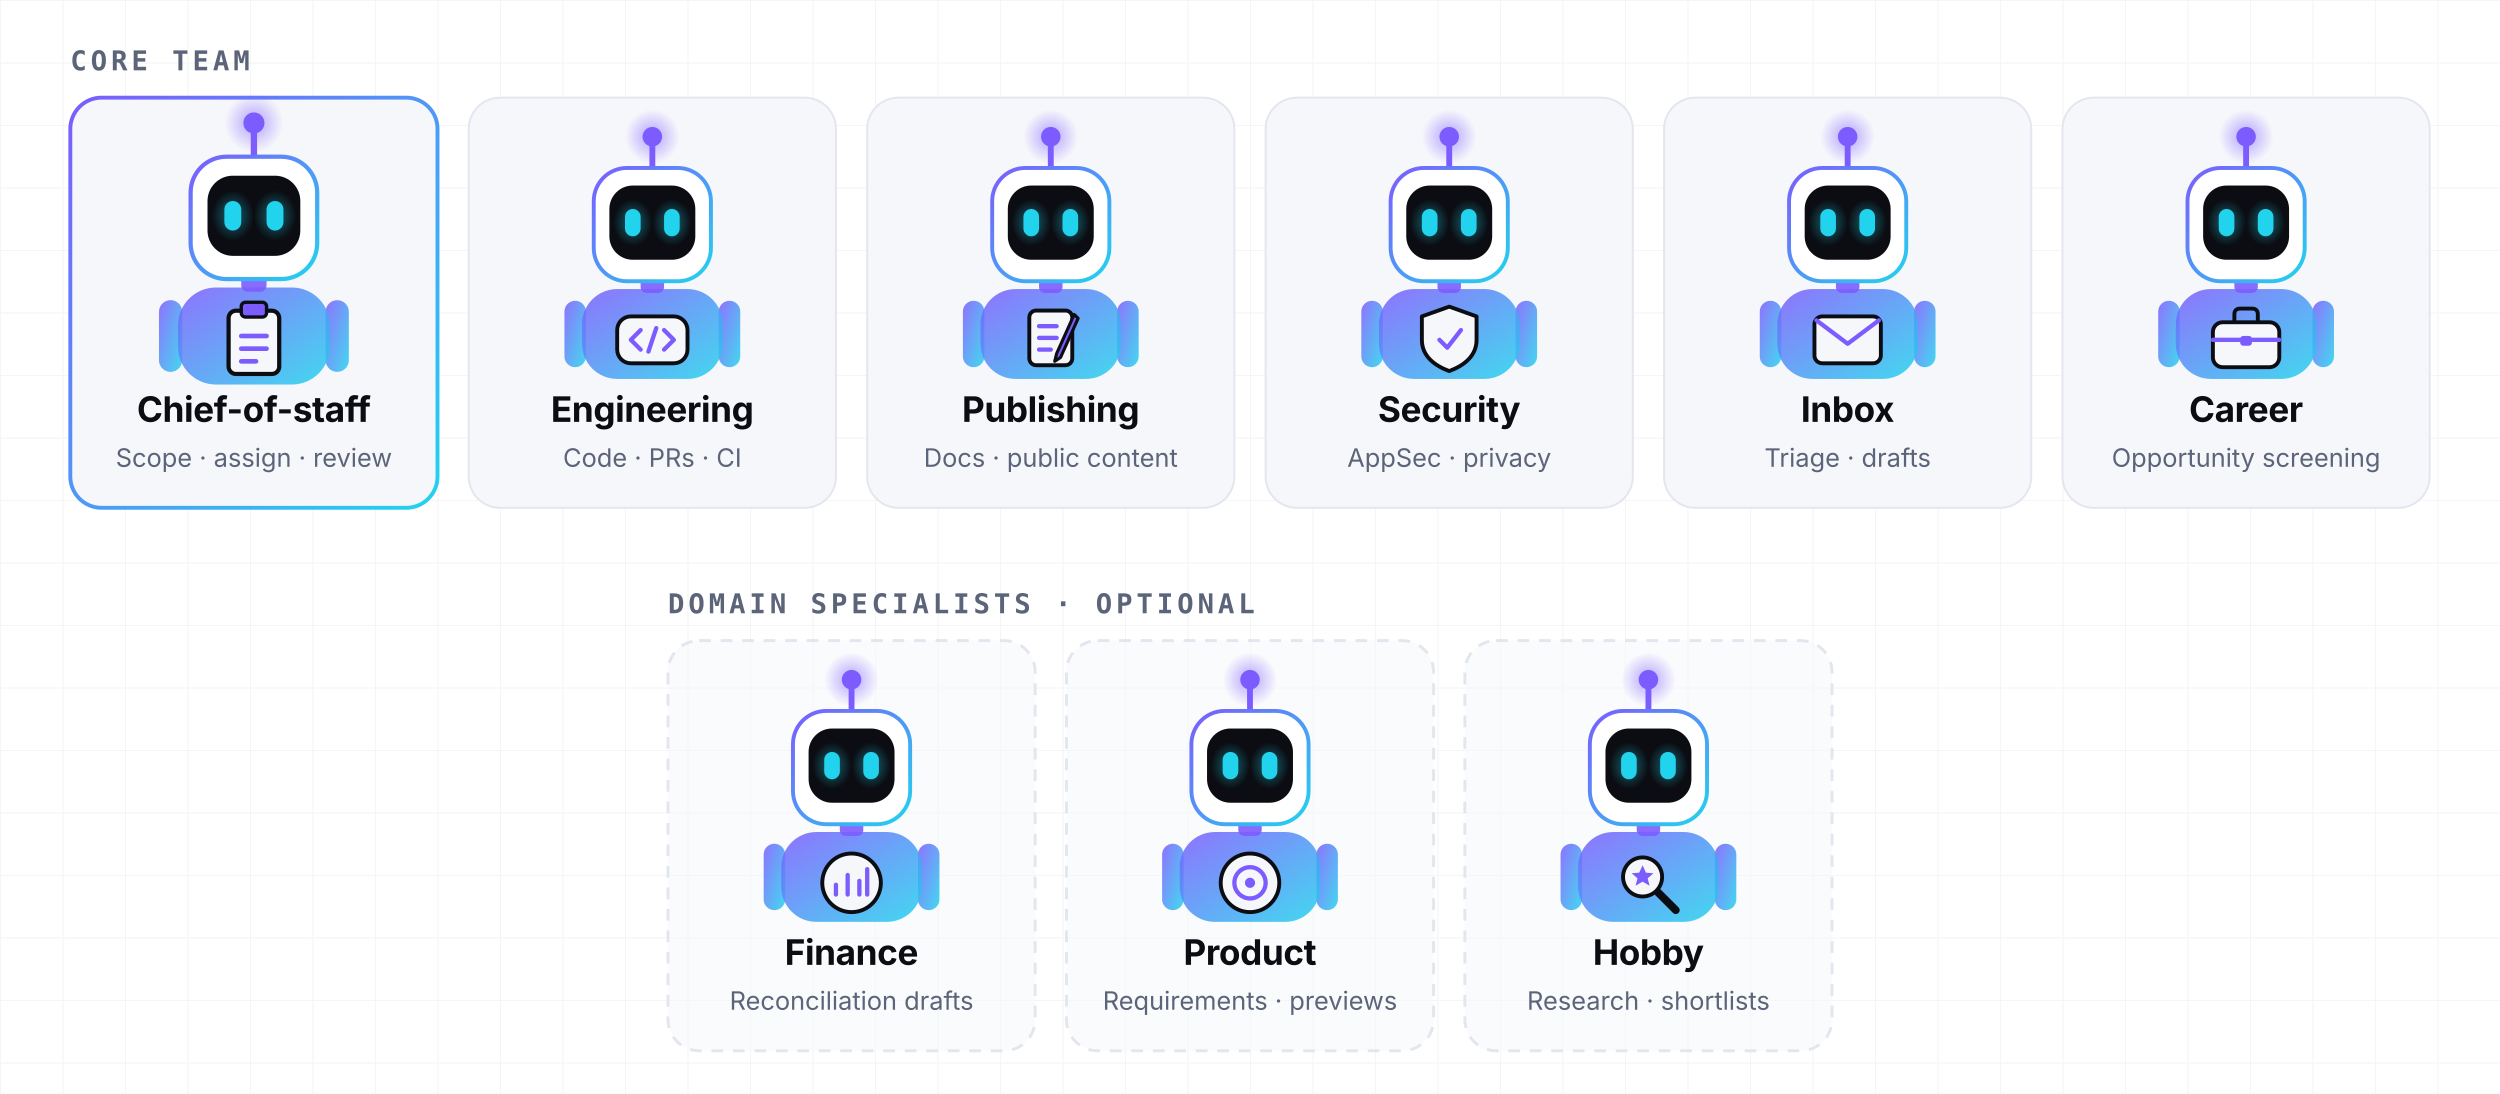
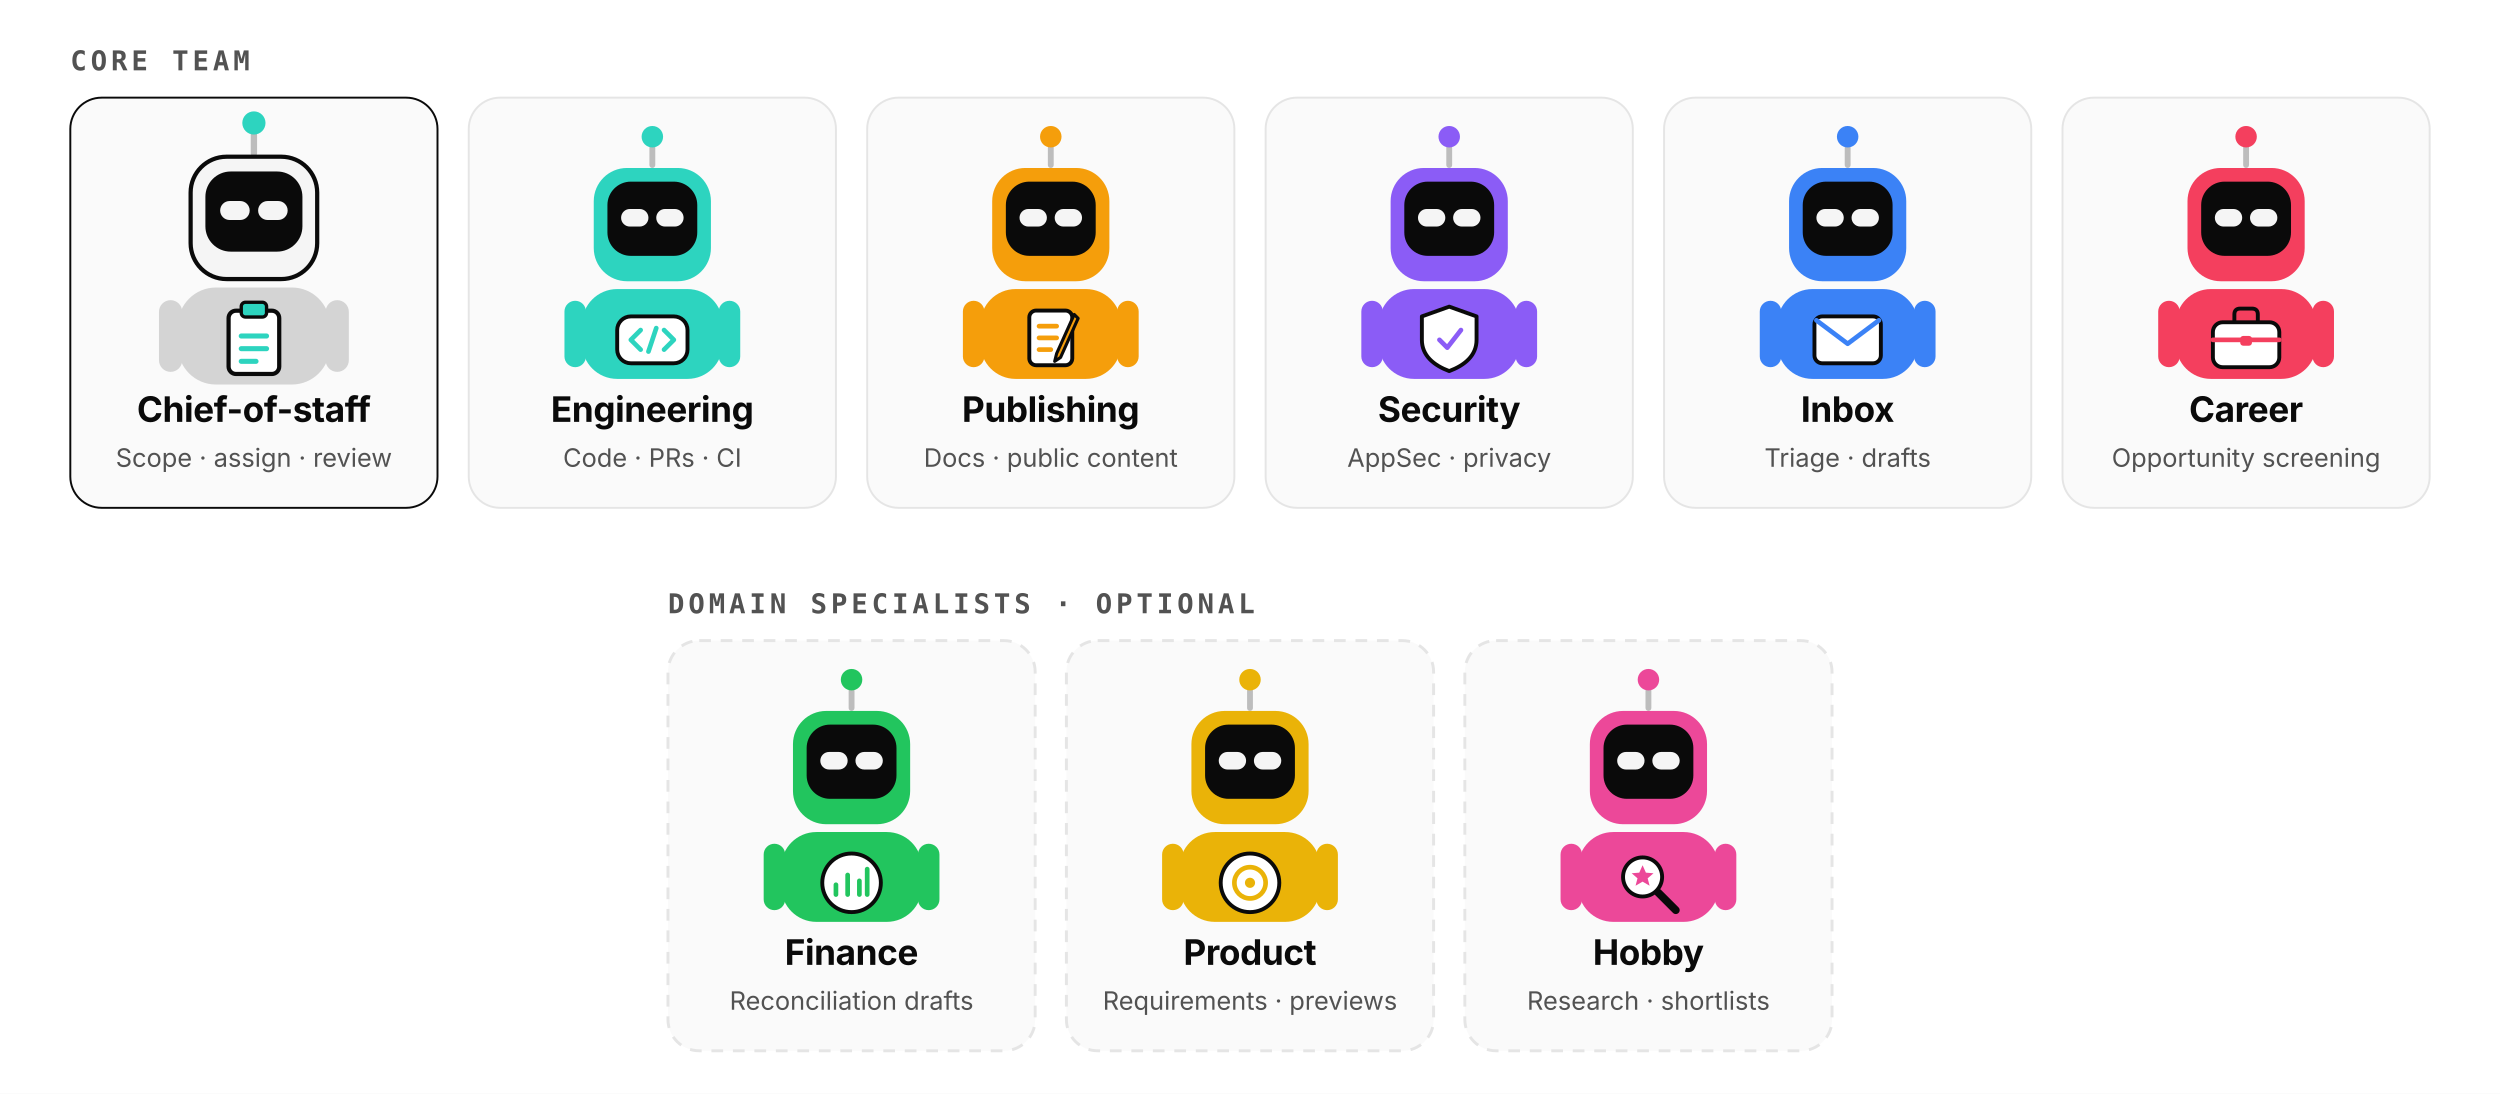
<svg xmlns="http://www.w3.org/2000/svg" viewBox="0 0 1280 560" width="1280" height="560" role="img" aria-label="Meet the crew: six core agents and three optional domain specialists, each drawn as the Orbi mascot with a role prop">
-   <defs>
-     <linearGradient id="crl-acc" x1="0" y1="0" x2="1" y2="1">
-       <stop offset="0" stop-color="#7C5CFF" />
-       <stop offset="1" stop-color="#22D3EE" />
-     </linearGradient>
-     <radialGradient id="crl-glow" cx="0.5" cy="0.5" r="0.5">
-       <stop offset="0" stop-color="#22D3EE" stop-opacity="0.45" />
-       <stop offset="1" stop-color="#22D3EE" stop-opacity="0" />
-     </radialGradient>
-     <radialGradient id="crl-tip" cx="0.5" cy="0.5" r="0.5">
-       <stop offset="0" stop-color="#7C5CFF" stop-opacity="0.55" />
-       <stop offset="1" stop-color="#7C5CFF" stop-opacity="0" />
-     </radialGradient>
-     <pattern id="crl-grid" width="32" height="32" patternUnits="userSpaceOnUse">
-       <path d="M32 0H0V32" fill="none" stroke="#0B0D12" stroke-opacity="0.04" />
-     </pattern>
-     <g id="crl-orbi">
-       <rect x="-45" y="-4" width="11" height="34" rx="5.5" fill="url(#crl-acc)" fill-opacity="0.85" />
-       <rect x="34" y="-4" width="11" height="34" rx="5.5" fill="url(#crl-acc)" fill-opacity="0.85" />
-       <rect x="-36" y="-10" width="72" height="46" rx="18" fill="url(#crl-acc)" fill-opacity="0.85" />
-       <rect x="-6" y="-16" width="12" height="8" rx="3" fill="#7C5CFF" fill-opacity="0.9" />
-       <path d="M0 -72V-84" stroke="#7C5CFF" stroke-width="3" stroke-linecap="round" />
-       <circle cx="0" cy="-88" r="14" fill="url(#crl-tip)" />
-       <circle cx="0" cy="-88" r="5" fill="#7C5CFF" />
-       <rect x="-30" y="-72" width="60" height="58" rx="17" fill="#FFFFFF" stroke="url(#crl-acc)" stroke-width="2" />
-       <rect x="-22" y="-63" width="44" height="38" rx="12" fill="#0B0D12" />
-       <ellipse cx="-10" cy="-44" rx="10" ry="12" fill="url(#crl-glow)" />
-       <ellipse cx="10" cy="-44" rx="10" ry="12" fill="url(#crl-glow)" />
-       <rect x="-14" y="-51" width="8" height="14" rx="4" fill="#22D3EE" />
-       <rect x="6" y="-51" width="8" height="14" rx="4" fill="#22D3EE" />
-     </g>
-     <g id="crl-p-chief">
-       <rect x="-12" y="-12" width="24" height="30" rx="3.5" fill="#F6F7FB" stroke="#0B0D12" stroke-width="2" stroke-linejoin="round" stroke-linecap="round" />
-       <rect x="-6" y="-16" width="12" height="7" rx="2" fill="#7C5CFF" stroke="#0B0D12" stroke-width="1.6" />
-       <path d="M-6 0H6M-6 6H6M-6 12H1" fill="none" stroke="#7C5CFF" stroke-width="2.2" stroke-linecap="round" stroke-linejoin="round" />
-     </g>
-     <g id="crl-p-eng">
-       <rect x="-18" y="-9" width="36" height="24" rx="7" fill="#F6F7FB" stroke="#0B0D12" stroke-width="2" stroke-linejoin="round" stroke-linecap="round" />
-       <path d="M-6 -2L-11 3L-6 8M6 -2L11 3L6 8M2 -3L-2 9" fill="none" stroke="#7C5CFF" stroke-width="2.2" stroke-linecap="round" stroke-linejoin="round" />
-     </g>
-     <g id="crl-p-pub">
-       <rect x="-11" y="-12" width="22" height="28" rx="3.5" fill="#F6F7FB" stroke="#0B0D12" stroke-width="2" stroke-linejoin="round" stroke-linecap="round" />
-       <path d="M-6 -4H3M-6 2H3M-6 8H0" fill="none" stroke="#7C5CFF" stroke-width="2.2" stroke-linecap="round" stroke-linejoin="round" />
-       <path d="M14 -8L5 12L2 14L3 10L12 -10Z" fill="#7C5CFF" stroke="#0B0D12" stroke-width="1.6" stroke-linejoin="round" />
-     </g>
-     <g id="crl-p-sec">
-       <path d="M0 -14L14 -9V3C14 11 8 16 0 19C-8 16 -14 11 -14 3V-9Z" fill="#F6F7FB" stroke="#0B0D12" stroke-width="2" stroke-linejoin="round" stroke-linecap="round" />
-       <path d="M-5 3L-1 7L6 -2" fill="none" stroke="#7C5CFF" stroke-width="2.2" stroke-linecap="round" stroke-linejoin="round" />
-     </g>
-     <g id="crl-p-inbox">
-       <rect x="-17" y="-9" width="34" height="24" rx="4" fill="#F6F7FB" stroke="#0B0D12" stroke-width="2" stroke-linejoin="round" stroke-linecap="round" />
-       <path d="M-16 -7L0 5L16 -7" fill="none" stroke="#7C5CFF" stroke-width="2.2" stroke-linecap="round" stroke-linejoin="round" />
-     </g>
-     <g id="crl-p-career">
-       <path d="M-6 -6V-10Q-6 -13 -3 -13H3Q6 -13 6 -10V-6" fill="none" stroke="#0B0D12" stroke-width="2" stroke-linecap="round" />
-       <rect x="-17" y="-6" width="34" height="23" rx="5" fill="#F6F7FB" stroke="#0B0D12" stroke-width="2" stroke-linejoin="round" stroke-linecap="round" />
-       <path d="M-17 3H17" fill="none" stroke="#7C5CFF" stroke-width="2.2" stroke-linecap="round" stroke-linejoin="round" />
-       <rect x="-3" y="1" width="6" height="5" rx="1.5" fill="#7C5CFF" />
-     </g>
-     <g id="crl-p-fin">
-       <circle cx="0" cy="3" r="15" fill="#F6F7FB" stroke="#0B0D12" stroke-width="2" stroke-linejoin="round" stroke-linecap="round" />
-       <path d="M-8 9V4M-2 9V-1M4 9V2M8 9V-4" fill="none" stroke="#7C5CFF" stroke-width="2.2" stroke-linecap="round" stroke-linejoin="round" />
-     </g>
-     <g id="crl-p-prod">
-       <circle cx="0" cy="3" r="15" fill="#F6F7FB" stroke="#0B0D12" stroke-width="2" stroke-linejoin="round" stroke-linecap="round" />
-       <circle cx="0" cy="3" r="8" fill="none" stroke="#7C5CFF" stroke-width="2.2" />
-       <circle cx="0" cy="3" r="2.6" fill="#7C5CFF" />
-     </g>
-     <g id="crl-p-hobby">
-       <circle cx="-3" cy="0" r="10" fill="#F6F7FB" stroke="#0B0D12" stroke-width="2" stroke-linejoin="round" stroke-linecap="round" />
-       <path d="M5 8L14 17" fill="none" stroke="#0B0D12" stroke-width="4" stroke-linecap="round" />
-       <path d="M-3 -6L-1.3 -2.2L2.6 -1.9L-0.4 0.7L0.6 4.5L-3 2.4L-6.6 4.5L-5.6 0.7L-8.6 -1.9L-4.7 -2.2Z" fill="#7C5CFF" />
-     </g>
-   </defs>
  <rect width="1280" height="560" fill="#FFFFFF" />
-   <rect width="1280" height="560" fill="url(#crl-grid)" />
-   <text x="36" y="36" font-family="ui-monospace, SFMono-Regular, Menlo, monospace" font-size="14" font-weight="700" fill="#5B6478" letter-spacing="2">CORE TEAM</text>
-   <rect x="36" y="50" width="188" height="210" rx="16" fill="#F6F7FB" stroke="url(#crl-acc)" stroke-width="2" />
-   <g transform="translate(130.0 158) scale(1.08)">
-     <use href="#crl-orbi" />
+   <text x="36" y="36" font-family="ui-monospace, SFMono-Regular, Menlo, monospace" font-size="14" font-weight="700" fill="#525252" letter-spacing="2">CORE TEAM</text>
+   <rect x="36" y="50" width="188" height="210" rx="16" fill="#FAFAFA" stroke="#0A0A0A" stroke-width="1" />
+   <g transform="translate(130 158) scale(1.08)">
+     <rect x="-45" y="-4" width="11" height="34" rx="5.5" fill="#D4D4D4" />
+     <rect x="34" y="-4" width="11" height="34" rx="5.5" fill="#D4D4D4" />
+     <rect x="-36" y="-10" width="72" height="46" rx="18" fill="#D4D4D4" />
+     <rect x="-1.5" y="-84" width="3" height="12" rx="1.5" fill="#BDBDBD" />
+     <circle cy="-88" r="5.5" fill="#2DD4BF" />
+     <rect x="-30" y="-72" width="60" height="58" rx="17" fill="#F5F5F5" stroke="#0A0A0A" stroke-width="2" />
+     <rect x="-23" y="-65" width="46" height="38" rx="12" fill="#0A0A0A" />
+     <rect x="-16" y="-51" width="14" height="9" rx="4.5" fill="#F5F5F5" />
+     <rect x="2" y="-51" width="14" height="9" rx="4.5" fill="#F5F5F5" />
    <g transform="translate(0 13)">
-       <use href="#crl-p-chief" />
+       <rect x="-12" y="-12" width="24" height="30" rx="3.5" fill="#FFFFFF" stroke="#0A0A0A" stroke-width="2" stroke-linejoin="round" stroke-linecap="round" />
+       <rect x="-6" y="-16" width="12" height="7" rx="2" fill="#2DD4BF" stroke="#0A0A0A" stroke-width="1.6" />
+       <path d="M-6 0H6M-6 6H6M-6 12H1" fill="none" stroke="#2DD4BF" stroke-width="2.4" stroke-linecap="round" stroke-linejoin="round" />
    </g>
  </g>
-   <text x="130.0" y="216" text-anchor="middle" font-family="Inter, -apple-system, 'Segoe UI', Helvetica, Arial, sans-serif" font-size="18" font-weight="700" fill="#0B0D12" letter-spacing="-0.2">Chief-of-staff</text>
-   <text x="130.0" y="239" text-anchor="middle" font-family="Inter, -apple-system, 'Segoe UI', Helvetica, Arial, sans-serif" font-size="13" fill="#5B6478">Scope · assign · review</text>
-   <rect x="240" y="50" width="188" height="210" rx="16" fill="#F6F7FB" stroke="#E3E6EE" stroke-width="1" />
-   <g transform="translate(334.0 158) scale(1.0)">
-     <use href="#crl-orbi" />
+   <text x="130" y="216" text-anchor="middle" font-family="Inter, -apple-system, 'Segoe UI', Helvetica, Arial, sans-serif" font-size="18" font-weight="700" fill="#0A0A0A" letter-spacing="-0.2">Chief-of-staff</text>
+   <text x="130" y="239" text-anchor="middle" font-family="Inter, -apple-system, 'Segoe UI', Helvetica, Arial, sans-serif" font-size="13" fill="#525252">Scope · assign · review</text>
+   <rect x="240" y="50" width="188" height="210" rx="16" fill="#FAFAFA" stroke="#E5E5E5" stroke-width="1" />
+   <g transform="translate(334 158)">
+     <rect x="-45" y="-4" width="11" height="34" rx="5.5" fill="#2DD4BF" />
+     <rect x="34" y="-4" width="11" height="34" rx="5.5" fill="#2DD4BF" />
+     <rect x="-36" y="-10" width="72" height="46" rx="18" fill="#2DD4BF" />
+     <rect x="-1.5" y="-84" width="3" height="12" rx="1.5" fill="#BDBDBD" />
+     <circle cy="-88" r="5.5" fill="#2DD4BF" />
+     <rect x="-30" y="-72" width="60" height="58" rx="17" fill="#2DD4BF" />
+     <rect x="-23" y="-65" width="46" height="38" rx="12" fill="#0A0A0A" />
+     <rect x="-16" y="-51" width="14" height="9" rx="4.5" fill="#F5F5F5" />
+     <rect x="2" y="-51" width="14" height="9" rx="4.5" fill="#F5F5F5" />
    <g transform="translate(0 13)">
-       <use href="#crl-p-eng" />
+       <rect x="-18" y="-9" width="36" height="24" rx="7" fill="#FFFFFF" stroke="#0A0A0A" stroke-width="2" stroke-linejoin="round" stroke-linecap="round" />
+       <path d="M-6 -2L-11 3L-6 8M6 -2L11 3L6 8M2 -3L-2 9" fill="none" stroke="#2DD4BF" stroke-width="2.4" stroke-linecap="round" stroke-linejoin="round" />
    </g>
  </g>
-   <text x="334.0" y="216" text-anchor="middle" font-family="Inter, -apple-system, 'Segoe UI', Helvetica, Arial, sans-serif" font-size="18" font-weight="700" fill="#0B0D12" letter-spacing="-0.2">Engineering</text>
-   <text x="334.0" y="239" text-anchor="middle" font-family="Inter, -apple-system, 'Segoe UI', Helvetica, Arial, sans-serif" font-size="13" fill="#5B6478">Code · PRs · CI</text>
-   <rect x="444" y="50" width="188" height="210" rx="16" fill="#F6F7FB" stroke="#E3E6EE" stroke-width="1" />
-   <g transform="translate(538.0 158) scale(1.0)">
-     <use href="#crl-orbi" />
+   <text x="334" y="216" text-anchor="middle" font-family="Inter, -apple-system, 'Segoe UI', Helvetica, Arial, sans-serif" font-size="18" font-weight="700" fill="#0A0A0A" letter-spacing="-0.2">Engineering</text>
+   <text x="334" y="239" text-anchor="middle" font-family="Inter, -apple-system, 'Segoe UI', Helvetica, Arial, sans-serif" font-size="13" fill="#525252">Code · PRs · CI</text>
+   <rect x="444" y="50" width="188" height="210" rx="16" fill="#FAFAFA" stroke="#E5E5E5" stroke-width="1" />
+   <g transform="translate(538 158)">
+     <rect x="-45" y="-4" width="11" height="34" rx="5.5" fill="#F59E0B" />
+     <rect x="34" y="-4" width="11" height="34" rx="5.5" fill="#F59E0B" />
+     <rect x="-36" y="-10" width="72" height="46" rx="18" fill="#F59E0B" />
+     <rect x="-1.5" y="-84" width="3" height="12" rx="1.5" fill="#BDBDBD" />
+     <circle cy="-88" r="5.5" fill="#F59E0B" />
+     <rect x="-30" y="-72" width="60" height="58" rx="17" fill="#F59E0B" />
+     <rect x="-23" y="-65" width="46" height="38" rx="12" fill="#0A0A0A" />
+     <rect x="-16" y="-51" width="14" height="9" rx="4.5" fill="#F5F5F5" />
+     <rect x="2" y="-51" width="14" height="9" rx="4.5" fill="#F5F5F5" />
    <g transform="translate(0 13)">
-       <use href="#crl-p-pub" />
+       <rect x="-11" y="-12" width="22" height="28" rx="3.5" fill="#FFFFFF" stroke="#0A0A0A" stroke-width="2" stroke-linejoin="round" stroke-linecap="round" />
+       <path d="M-6 -4H3M-6 2H3M-6 8H0" fill="none" stroke="#F59E0B" stroke-width="2.4" stroke-linecap="round" stroke-linejoin="round" />
+       <path d="M14 -8L5 12L2 14L3 10L12 -10Z" fill="#F59E0B" stroke="#0A0A0A" stroke-width="1.6" stroke-linejoin="round" />
    </g>
  </g>
-   <text x="538.0" y="216" text-anchor="middle" font-family="Inter, -apple-system, 'Segoe UI', Helvetica, Arial, sans-serif" font-size="18" font-weight="700" fill="#0B0D12" letter-spacing="-0.2">Publishing</text>
-   <text x="538.0" y="239" text-anchor="middle" font-family="Inter, -apple-system, 'Segoe UI', Helvetica, Arial, sans-serif" font-size="13" fill="#5B6478">Docs · public content</text>
-   <rect x="648" y="50" width="188" height="210" rx="16" fill="#F6F7FB" stroke="#E3E6EE" stroke-width="1" />
-   <g transform="translate(742.0 158) scale(1.0)">
-     <use href="#crl-orbi" />
+   <text x="538" y="216" text-anchor="middle" font-family="Inter, -apple-system, 'Segoe UI', Helvetica, Arial, sans-serif" font-size="18" font-weight="700" fill="#0A0A0A" letter-spacing="-0.2">Publishing</text>
+   <text x="538" y="239" text-anchor="middle" font-family="Inter, -apple-system, 'Segoe UI', Helvetica, Arial, sans-serif" font-size="13" fill="#525252">Docs · public content</text>
+   <rect x="648" y="50" width="188" height="210" rx="16" fill="#FAFAFA" stroke="#E5E5E5" stroke-width="1" />
+   <g transform="translate(742 158)">
+     <rect x="-45" y="-4" width="11" height="34" rx="5.5" fill="#8B5CF6" />
+     <rect x="34" y="-4" width="11" height="34" rx="5.5" fill="#8B5CF6" />
+     <rect x="-36" y="-10" width="72" height="46" rx="18" fill="#8B5CF6" />
+     <rect x="-1.5" y="-84" width="3" height="12" rx="1.5" fill="#BDBDBD" />
+     <circle cy="-88" r="5.5" fill="#8B5CF6" />
+     <rect x="-30" y="-72" width="60" height="58" rx="17" fill="#8B5CF6" />
+     <rect x="-23" y="-65" width="46" height="38" rx="12" fill="#0A0A0A" />
+     <rect x="-16" y="-51" width="14" height="9" rx="4.5" fill="#F5F5F5" />
+     <rect x="2" y="-51" width="14" height="9" rx="4.5" fill="#F5F5F5" />
    <g transform="translate(0 13)">
-       <use href="#crl-p-sec" />
+       <path d="M0 -14L14 -9V3C14 11 8 16 0 19C-8 16 -14 11 -14 3V-9Z" fill="#FFFFFF" stroke="#0A0A0A" stroke-width="2" stroke-linejoin="round" stroke-linecap="round" />
+       <path d="M-5 3L-1 7L6 -2" fill="none" stroke="#8B5CF6" stroke-width="2.4" stroke-linecap="round" stroke-linejoin="round" />
    </g>
  </g>
-   <text x="742.0" y="216" text-anchor="middle" font-family="Inter, -apple-system, 'Segoe UI', Helvetica, Arial, sans-serif" font-size="18" font-weight="700" fill="#0B0D12" letter-spacing="-0.2">Security</text>
-   <text x="742.0" y="239" text-anchor="middle" font-family="Inter, -apple-system, 'Segoe UI', Helvetica, Arial, sans-serif" font-size="13" fill="#5B6478">AppSec · privacy</text>
-   <rect x="852" y="50" width="188" height="210" rx="16" fill="#F6F7FB" stroke="#E3E6EE" stroke-width="1" />
-   <g transform="translate(946.0 158) scale(1.0)">
-     <use href="#crl-orbi" />
+   <text x="742" y="216" text-anchor="middle" font-family="Inter, -apple-system, 'Segoe UI', Helvetica, Arial, sans-serif" font-size="18" font-weight="700" fill="#0A0A0A" letter-spacing="-0.2">Security</text>
+   <text x="742" y="239" text-anchor="middle" font-family="Inter, -apple-system, 'Segoe UI', Helvetica, Arial, sans-serif" font-size="13" fill="#525252">AppSec · privacy</text>
+   <rect x="852" y="50" width="188" height="210" rx="16" fill="#FAFAFA" stroke="#E5E5E5" stroke-width="1" />
+   <g transform="translate(946 158)">
+     <rect x="-45" y="-4" width="11" height="34" rx="5.5" fill="#3B82F6" />
+     <rect x="34" y="-4" width="11" height="34" rx="5.5" fill="#3B82F6" />
+     <rect x="-36" y="-10" width="72" height="46" rx="18" fill="#3B82F6" />
+     <rect x="-1.5" y="-84" width="3" height="12" rx="1.5" fill="#BDBDBD" />
+     <circle cy="-88" r="5.5" fill="#3B82F6" />
+     <rect x="-30" y="-72" width="60" height="58" rx="17" fill="#3B82F6" />
+     <rect x="-23" y="-65" width="46" height="38" rx="12" fill="#0A0A0A" />
+     <rect x="-16" y="-51" width="14" height="9" rx="4.5" fill="#F5F5F5" />
+     <rect x="2" y="-51" width="14" height="9" rx="4.5" fill="#F5F5F5" />
    <g transform="translate(0 13)">
-       <use href="#crl-p-inbox" />
+       <rect x="-17" y="-9" width="34" height="24" rx="4" fill="#FFFFFF" stroke="#0A0A0A" stroke-width="2" stroke-linejoin="round" stroke-linecap="round" />
+       <path d="M-16 -7L0 5L16 -7" fill="none" stroke="#3B82F6" stroke-width="2.4" stroke-linecap="round" stroke-linejoin="round" />
    </g>
  </g>
-   <text x="946.0" y="216" text-anchor="middle" font-family="Inter, -apple-system, 'Segoe UI', Helvetica, Arial, sans-serif" font-size="18" font-weight="700" fill="#0B0D12" letter-spacing="-0.2">Inbox</text>
-   <text x="946.0" y="239" text-anchor="middle" font-family="Inter, -apple-system, 'Segoe UI', Helvetica, Arial, sans-serif" font-size="13" fill="#5B6478">Triage · drafts</text>
-   <rect x="1056" y="50" width="188" height="210" rx="16" fill="#F6F7FB" stroke="#E3E6EE" stroke-width="1" />
-   <g transform="translate(1150.0 158) scale(1.0)">
-     <use href="#crl-orbi" />
+   <text x="946" y="216" text-anchor="middle" font-family="Inter, -apple-system, 'Segoe UI', Helvetica, Arial, sans-serif" font-size="18" font-weight="700" fill="#0A0A0A" letter-spacing="-0.2">Inbox</text>
+   <text x="946" y="239" text-anchor="middle" font-family="Inter, -apple-system, 'Segoe UI', Helvetica, Arial, sans-serif" font-size="13" fill="#525252">Triage · drafts</text>
+   <rect x="1056" y="50" width="188" height="210" rx="16" fill="#FAFAFA" stroke="#E5E5E5" stroke-width="1" />
+   <g transform="translate(1150 158)">
+     <rect x="-45" y="-4" width="11" height="34" rx="5.5" fill="#F43F5E" />
+     <rect x="34" y="-4" width="11" height="34" rx="5.5" fill="#F43F5E" />
+     <rect x="-36" y="-10" width="72" height="46" rx="18" fill="#F43F5E" />
+     <rect x="-1.5" y="-84" width="3" height="12" rx="1.5" fill="#BDBDBD" />
+     <circle cy="-88" r="5.5" fill="#F43F5E" />
+     <rect x="-30" y="-72" width="60" height="58" rx="17" fill="#F43F5E" />
+     <rect x="-23" y="-65" width="46" height="38" rx="12" fill="#0A0A0A" />
+     <rect x="-16" y="-51" width="14" height="9" rx="4.5" fill="#F5F5F5" />
+     <rect x="2" y="-51" width="14" height="9" rx="4.5" fill="#F5F5F5" />
    <g transform="translate(0 13)">
-       <use href="#crl-p-career" />
+       <path d="M-6 -6V-10Q-6 -13 -3 -13H3Q6 -13 6 -10V-6" fill="none" stroke="#0A0A0A" stroke-width="2" stroke-linecap="round" />
+       <rect x="-17" y="-6" width="34" height="23" rx="5" fill="#FFFFFF" stroke="#0A0A0A" stroke-width="2" stroke-linejoin="round" stroke-linecap="round" />
+       <path d="M-17 3H17" fill="none" stroke="#F43F5E" stroke-width="2.4" stroke-linecap="round" stroke-linejoin="round" />
+       <rect x="-3" y="1" width="6" height="5" rx="1.5" fill="#F43F5E" />
    </g>
  </g>
-   <text x="1150.0" y="216" text-anchor="middle" font-family="Inter, -apple-system, 'Segoe UI', Helvetica, Arial, sans-serif" font-size="18" font-weight="700" fill="#0B0D12" letter-spacing="-0.2">Career</text>
-   <text x="1150.0" y="239" text-anchor="middle" font-family="Inter, -apple-system, 'Segoe UI', Helvetica, Arial, sans-serif" font-size="13" fill="#5B6478">Opportunity screening</text>
-   <text x="342" y="314" font-family="ui-monospace, SFMono-Regular, Menlo, monospace" font-size="14" font-weight="700" fill="#5B6478" letter-spacing="2">DOMAIN SPECIALISTS · OPTIONAL</text>
-   <rect x="342" y="328" width="188" height="210" rx="16" fill="#F6F7FB" fill-opacity="0.55" stroke="#E3E6EE" stroke-width="1.5" stroke-dasharray="6 5" />
-   <g transform="translate(436.0 436) scale(1.0)">
-     <use href="#crl-orbi" />
+   <text x="1150" y="216" text-anchor="middle" font-family="Inter, -apple-system, 'Segoe UI', Helvetica, Arial, sans-serif" font-size="18" font-weight="700" fill="#0A0A0A" letter-spacing="-0.2">Career</text>
+   <text x="1150" y="239" text-anchor="middle" font-family="Inter, -apple-system, 'Segoe UI', Helvetica, Arial, sans-serif" font-size="13" fill="#525252">Opportunity screening</text>
+   <text x="342" y="314" font-family="ui-monospace, SFMono-Regular, Menlo, monospace" font-size="14" font-weight="700" fill="#525252" letter-spacing="2">DOMAIN SPECIALISTS · OPTIONAL</text>
+   <rect x="342" y="328" width="188" height="210" rx="16" fill="#FAFAFA" stroke="#E5E5E5" stroke-width="1.5" stroke-dasharray="6 5" />
+   <g transform="translate(436 436)">
+     <rect x="-45" y="-4" width="11" height="34" rx="5.5" fill="#22C55E" />
+     <rect x="34" y="-4" width="11" height="34" rx="5.5" fill="#22C55E" />
+     <rect x="-36" y="-10" width="72" height="46" rx="18" fill="#22C55E" />
+     <rect x="-1.5" y="-84" width="3" height="12" rx="1.5" fill="#BDBDBD" />
+     <circle cy="-88" r="5.5" fill="#22C55E" />
+     <rect x="-30" y="-72" width="60" height="58" rx="17" fill="#22C55E" />
+     <rect x="-23" y="-65" width="46" height="38" rx="12" fill="#0A0A0A" />
+     <rect x="-16" y="-51" width="14" height="9" rx="4.5" fill="#F5F5F5" />
+     <rect x="2" y="-51" width="14" height="9" rx="4.5" fill="#F5F5F5" />
    <g transform="translate(0 13)">
-       <use href="#crl-p-fin" />
+       <circle cy="3" r="15" fill="#FFFFFF" stroke="#0A0A0A" stroke-width="2" stroke-linejoin="round" stroke-linecap="round" />
+       <path d="M-8 9V4M-2 9V-1M4 9V2M8 9V-4" fill="none" stroke="#22C55E" stroke-width="2.4" stroke-linecap="round" stroke-linejoin="round" />
    </g>
  </g>
-   <text x="436.0" y="494" text-anchor="middle" font-family="Inter, -apple-system, 'Segoe UI', Helvetica, Arial, sans-serif" font-size="18" font-weight="700" fill="#0B0D12" letter-spacing="-0.2">Finance</text>
-   <text x="436.0" y="517" text-anchor="middle" font-family="Inter, -apple-system, 'Segoe UI', Helvetica, Arial, sans-serif" font-size="13" fill="#5B6478">Reconciliation drafts</text>
-   <rect x="546" y="328" width="188" height="210" rx="16" fill="#F6F7FB" fill-opacity="0.55" stroke="#E3E6EE" stroke-width="1.5" stroke-dasharray="6 5" />
-   <g transform="translate(640.0 436) scale(1.0)">
-     <use href="#crl-orbi" />
+   <text x="436" y="494" text-anchor="middle" font-family="Inter, -apple-system, 'Segoe UI', Helvetica, Arial, sans-serif" font-size="18" font-weight="700" fill="#0A0A0A" letter-spacing="-0.2">Finance</text>
+   <text x="436" y="517" text-anchor="middle" font-family="Inter, -apple-system, 'Segoe UI', Helvetica, Arial, sans-serif" font-size="13" fill="#525252">Reconciliation drafts</text>
+   <rect x="546" y="328" width="188" height="210" rx="16" fill="#FAFAFA" stroke="#E5E5E5" stroke-width="1.5" stroke-dasharray="6 5" />
+   <g transform="translate(640 436)">
+     <rect x="-45" y="-4" width="11" height="34" rx="5.5" fill="#EAB308" />
+     <rect x="34" y="-4" width="11" height="34" rx="5.5" fill="#EAB308" />
+     <rect x="-36" y="-10" width="72" height="46" rx="18" fill="#EAB308" />
+     <rect x="-1.5" y="-84" width="3" height="12" rx="1.5" fill="#BDBDBD" />
+     <circle cy="-88" r="5.5" fill="#EAB308" />
+     <rect x="-30" y="-72" width="60" height="58" rx="17" fill="#EAB308" />
+     <rect x="-23" y="-65" width="46" height="38" rx="12" fill="#0A0A0A" />
+     <rect x="-16" y="-51" width="14" height="9" rx="4.5" fill="#F5F5F5" />
+     <rect x="2" y="-51" width="14" height="9" rx="4.5" fill="#F5F5F5" />
    <g transform="translate(0 13)">
-       <use href="#crl-p-prod" />
+       <circle cy="3" r="15" fill="#FFFFFF" stroke="#0A0A0A" stroke-width="2" stroke-linejoin="round" stroke-linecap="round" />
+       <circle cy="3" r="8" fill="none" stroke="#EAB308" stroke-width="2.4" />
+       <circle cy="3" r="2.6" fill="#EAB308" />
    </g>
  </g>
-   <text x="640.0" y="494" text-anchor="middle" font-family="Inter, -apple-system, 'Segoe UI', Helvetica, Arial, sans-serif" font-size="18" font-weight="700" fill="#0B0D12" letter-spacing="-0.2">Product</text>
-   <text x="640.0" y="517" text-anchor="middle" font-family="Inter, -apple-system, 'Segoe UI', Helvetica, Arial, sans-serif" font-size="13" fill="#5B6478">Requirements · previews</text>
-   <rect x="750" y="328" width="188" height="210" rx="16" fill="#F6F7FB" fill-opacity="0.55" stroke="#E3E6EE" stroke-width="1.5" stroke-dasharray="6 5" />
-   <g transform="translate(844.0 436) scale(1.0)">
-     <use href="#crl-orbi" />
+   <text x="640" y="494" text-anchor="middle" font-family="Inter, -apple-system, 'Segoe UI', Helvetica, Arial, sans-serif" font-size="18" font-weight="700" fill="#0A0A0A" letter-spacing="-0.2">Product</text>
+   <text x="640" y="517" text-anchor="middle" font-family="Inter, -apple-system, 'Segoe UI', Helvetica, Arial, sans-serif" font-size="13" fill="#525252">Requirements · previews</text>
+   <rect x="750" y="328" width="188" height="210" rx="16" fill="#FAFAFA" stroke="#E5E5E5" stroke-width="1.5" stroke-dasharray="6 5" />
+   <g transform="translate(844 436)">
+     <rect x="-45" y="-4" width="11" height="34" rx="5.5" fill="#EC4899" />
+     <rect x="34" y="-4" width="11" height="34" rx="5.5" fill="#EC4899" />
+     <rect x="-36" y="-10" width="72" height="46" rx="18" fill="#EC4899" />
+     <rect x="-1.5" y="-84" width="3" height="12" rx="1.5" fill="#BDBDBD" />
+     <circle cy="-88" r="5.5" fill="#EC4899" />
+     <rect x="-30" y="-72" width="60" height="58" rx="17" fill="#EC4899" />
+     <rect x="-23" y="-65" width="46" height="38" rx="12" fill="#0A0A0A" />
+     <rect x="-16" y="-51" width="14" height="9" rx="4.5" fill="#F5F5F5" />
+     <rect x="2" y="-51" width="14" height="9" rx="4.5" fill="#F5F5F5" />
    <g transform="translate(0 13)">
-       <use href="#crl-p-hobby" />
+       <circle cx="-3" r="10" fill="#FFFFFF" stroke="#0A0A0A" stroke-width="2" stroke-linejoin="round" stroke-linecap="round" />
+       <path d="M5 8L14 17" fill="none" stroke="#0A0A0A" stroke-width="4" stroke-linecap="round" />
+       <path d="M-3 -6L-1.3 -2.2L2.6 -1.9L-0.4 0.7L0.6 4.5L-3 2.4L-6.6 4.5L-5.6 0.7L-8.6 -1.9L-4.7 -2.2Z" fill="#EC4899" />
    </g>
  </g>
-   <text x="844.0" y="494" text-anchor="middle" font-family="Inter, -apple-system, 'Segoe UI', Helvetica, Arial, sans-serif" font-size="18" font-weight="700" fill="#0B0D12" letter-spacing="-0.2">Hobby</text>
-   <text x="844.0" y="517" text-anchor="middle" font-family="Inter, -apple-system, 'Segoe UI', Helvetica, Arial, sans-serif" font-size="13" fill="#5B6478">Research · shortlists</text>
+   <text x="844" y="494" text-anchor="middle" font-family="Inter, -apple-system, 'Segoe UI', Helvetica, Arial, sans-serif" font-size="18" font-weight="700" fill="#0A0A0A" letter-spacing="-0.2">Hobby</text>
+   <text x="844" y="517" text-anchor="middle" font-family="Inter, -apple-system, 'Segoe UI', Helvetica, Arial, sans-serif" font-size="13" fill="#525252">Research · shortlists</text>
</svg>
